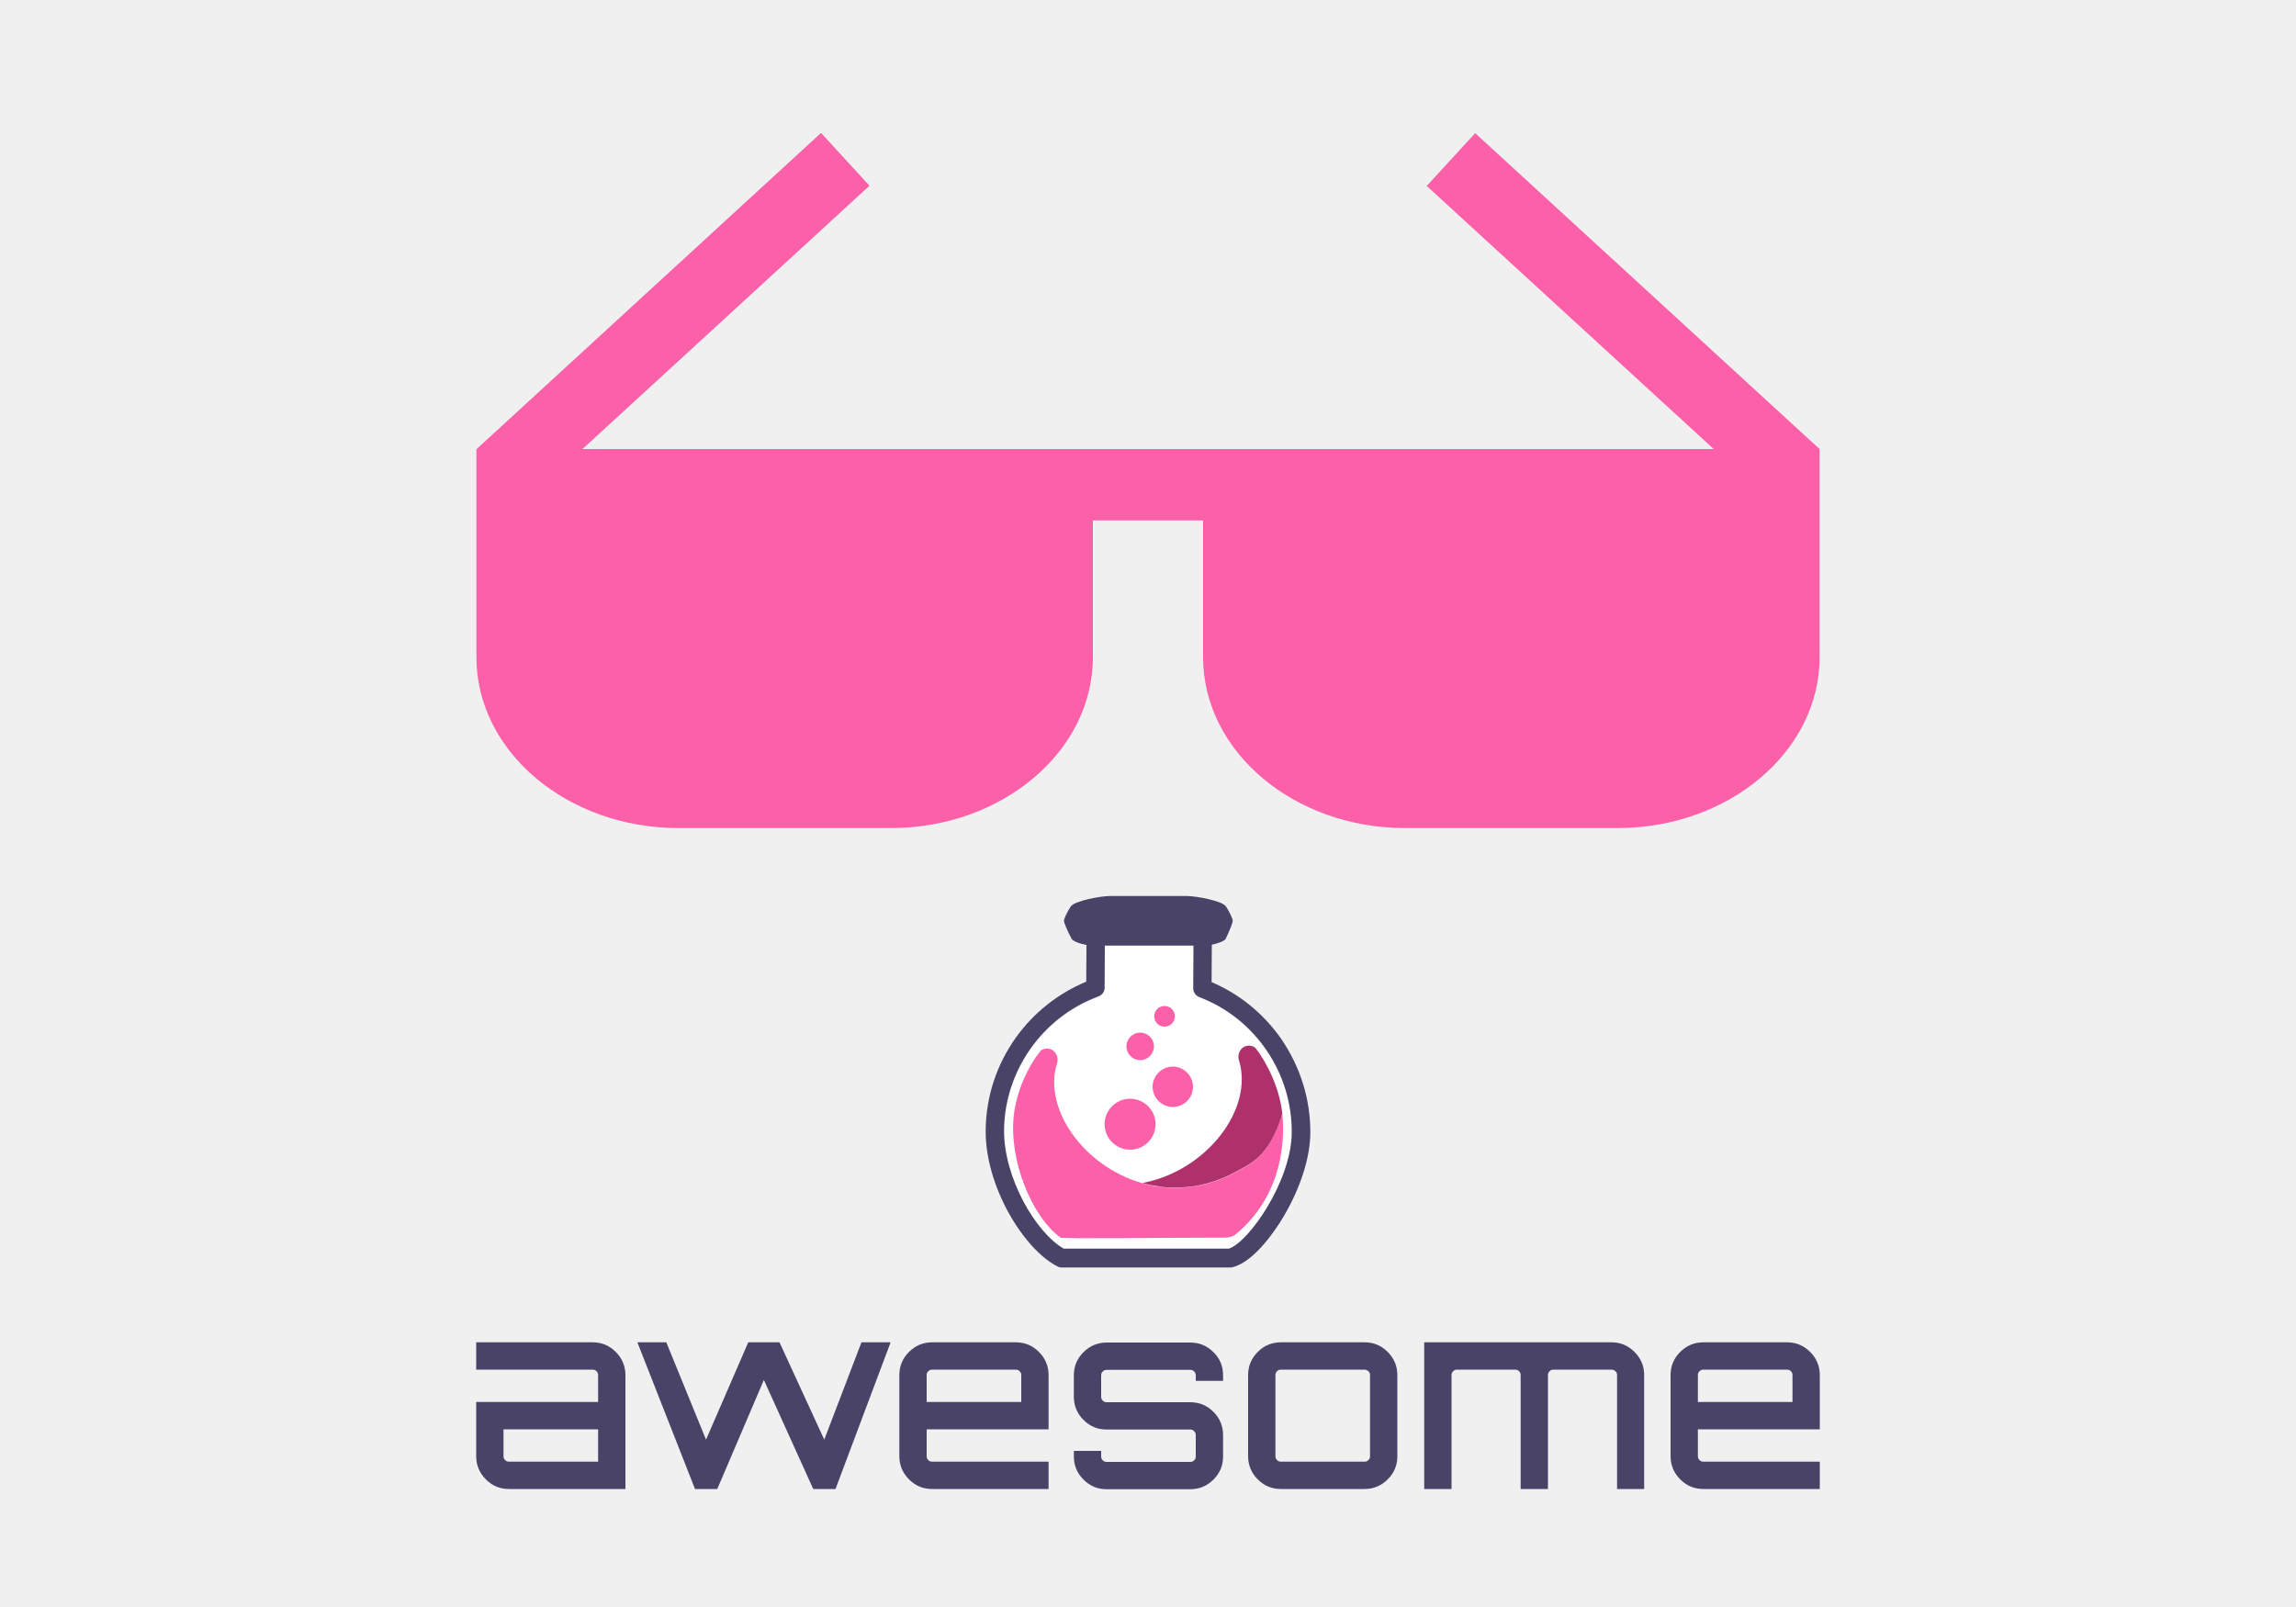
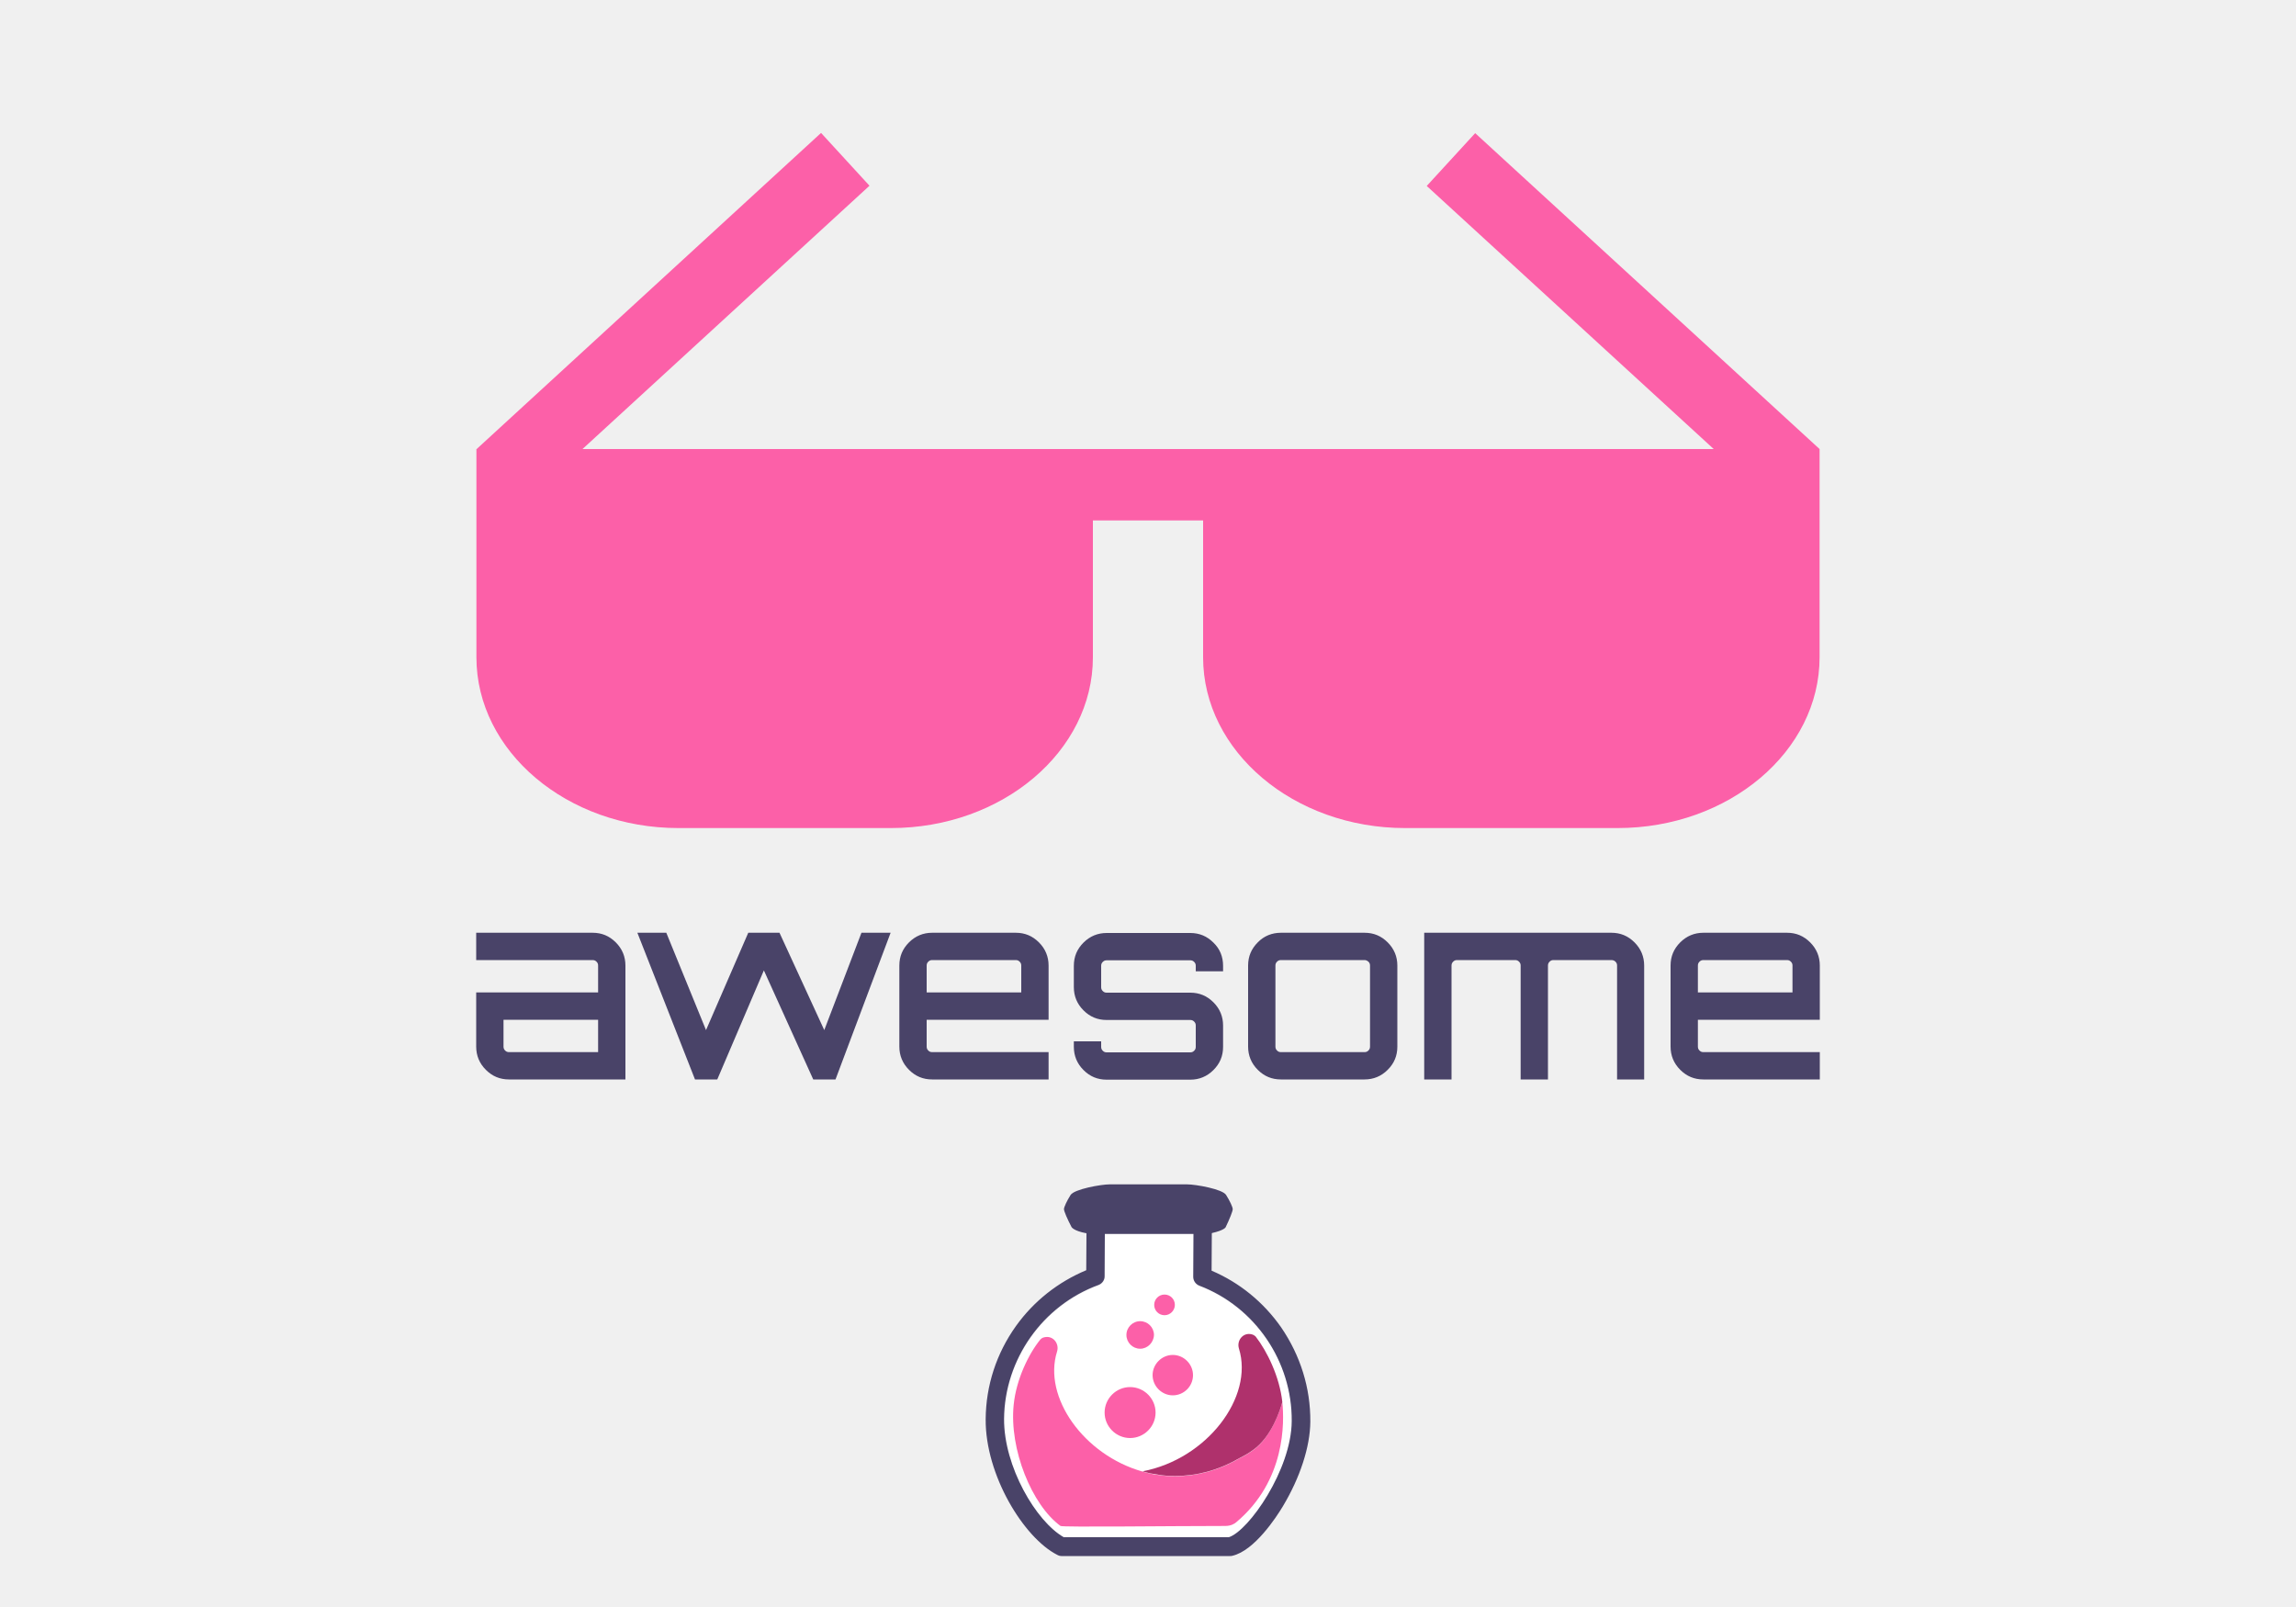
<svg xmlns="http://www.w3.org/2000/svg" version="1.1" id="Layer_1" x="0px" y="0px" viewBox="0 0 1000 700" style="enable-background:new 0 0 1000 700;" xml:space="preserve">
  <style type="text/css">
	.st0{fill:#FC60A8;}
	.st1{fill:#494368;}
	.st2{fill:#FFFFFF;}
	.st3{fill:#AF316C;}
</style>
+   <path class="st0" d="M792.5,195.6L642.5,58l-21.1,23l125,114.6H253.7l125-114.7l-21.1-23l-150,137.7h-0.1v90.7  c0,41,39.5,74.4,88,74.4H388c48.5,0,88-33.4,88-74.4v-59.6h48v59.6c0,41,39.5,74.4,88,74.4h92.5c48.5,0,88-33.4,88-74.4V195.6z" />
+   <path class="st1" d="M258.1,406.3c4,0,7.3,1.4,10.1,4.2c2.8,2.8,4.2,6.2,4.2,10.1v49.6h-50.7c-4,0-7.3-1.4-10.1-4.2  c-2.8-2.8-4.2-6.2-4.2-10.1v-23.6h53.1v-11.7c0-0.7-0.2-1.2-0.7-1.7s-1-0.7-1.7-0.7h-50.7v-11.9L258.1,406.3L258.1,406.3z   M260.5,458.3v-14.1h-41.2v11.7c0,0.7,0.2,1.2,0.7,1.7s1,0.7,1.7,0.7L260.5,458.3L260.5,458.3z M375.2,406.3h12.7l-24,63.9h-9.7  l-21.5-47.5l-20.3,47.5l-0.2-0.1l0.1,0.1h-9.6l-25.1-63.9h12.6l17.3,42.4l18.4-42.4h13.6l19.5,42.4L375.2,406.3z M442.4,406.3  c4,0,7.3,1.4,10.1,4.2c2.8,2.8,4.2,6.2,4.2,10.1v23.6h-53.1v11.7c0,0.7,0.2,1.2,0.7,1.7s1,0.7,1.7,0.7h50.7v11.9h-50.7  c-4,0-7.3-1.4-10.1-4.2c-2.8-2.8-4.2-6.2-4.2-10.1v-35.3c0-4,1.4-7.3,4.2-10.1c2.8-2.8,6.2-4.2,10.1-4.2L442.4,406.3L442.4,406.3z   M403.6,432.3h41.2v-11.7c0-0.7-0.2-1.2-0.7-1.7s-1-0.7-1.7-0.7H406c-0.7,0-1.2,0.2-1.7,0.7s-0.7,1-0.7,1.7L403.6,432.3L403.6,432.3  z M532.7,420.7v2.4h-11.9v-2.4c0-0.7-0.2-1.2-0.7-1.7s-1-0.7-1.7-0.7h-36.4c-0.7,0-1.2,0.2-1.7,0.7s-0.7,1-0.7,1.7v9.3  c0,0.7,0.2,1.2,0.7,1.7s1,0.7,1.7,0.7h36.4c4,0,7.3,1.4,10.1,4.2c2.8,2.8,4.2,6.2,4.2,10.1v9.3c0,4-1.4,7.3-4.2,10.1  c-2.8,2.8-6.2,4.2-10.1,4.2h-36.4c-4,0-7.3-1.4-10.1-4.2c-2.8-2.8-4.2-6.2-4.2-10.1v-2.4h11.9v2.4c0,0.7,0.2,1.2,0.7,1.7  s1,0.7,1.7,0.7h36.4c0.7,0,1.2-0.2,1.7-0.7s0.7-1,0.7-1.7v-9.3c0-0.7-0.2-1.2-0.7-1.7s-1-0.7-1.7-0.7h-36.4c-4,0-7.3-1.4-10.1-4.2  c-2.8-2.8-4.2-6.2-4.2-10.1v-9.3c0-4,1.4-7.3,4.2-10.1c2.8-2.8,6.2-4.2,10.1-4.2h36.4c4,0,7.3,1.4,10.1,4.2  C531.3,413.3,532.7,416.7,532.7,420.7z M557.9,406.3h36.4c4,0,7.3,1.4,10.1,4.2c2.8,2.8,4.2,6.2,4.2,10.1v35.3c0,4-1.4,7.3-4.2,10.1  c-2.8,2.8-6.2,4.2-10.1,4.2h-36.4c-4,0-7.3-1.4-10.1-4.2c-2.8-2.8-4.2-6.2-4.2-10.1v-35.3c0-4,1.4-7.3,4.2-10.1  C550.5,407.7,554,406.3,557.9,406.3L557.9,406.3z M594.3,418.2h-36.4c-0.7,0-1.2,0.2-1.7,0.7s-0.7,1-0.7,1.7v35.3  c0,0.7,0.2,1.2,0.7,1.7s1,0.7,1.7,0.7h36.4c0.7,0,1.2-0.2,1.7-0.7s0.7-1,0.7-1.7v-35.3c0-0.7-0.2-1.2-0.7-1.7  C595.5,418.5,595,418.2,594.3,418.2z M701.8,406.3c4,0,7.3,1.4,10.1,4.2c2.8,2.8,4.2,6.2,4.2,10.1v49.6h-11.8v-49.6  c0-0.7-0.2-1.2-0.7-1.7s-1.1-0.7-1.8-0.7h-25.2c-0.7,0-1.2,0.2-1.7,0.7s-0.7,1-0.7,1.7v49.6h-11.9v-49.6c0-0.7-0.2-1.2-0.7-1.7  s-1-0.7-1.7-0.7h-25.3c-0.7,0-1.2,0.2-1.7,0.7s-0.7,1-0.7,1.7v49.6h-11.9v-63.9H701.8z M778.3,406.3c4,0,7.3,1.4,10.1,4.2  c2.8,2.8,4.2,6.2,4.2,10.1v23.6h-53.1v11.7c0,0.7,0.2,1.2,0.7,1.7s1,0.7,1.7,0.7h50.7v11.9h-50.7c-4,0-7.3-1.4-10.1-4.2  c-2.8-2.8-4.2-6.2-4.2-10.1v-35.3c0-4,1.4-7.3,4.2-10.1c2.8-2.8,6.2-4.2,10.1-4.2L778.3,406.3L778.3,406.3z M739.5,432.3h41.2v-11.7  c0-0.7-0.2-1.2-0.7-1.7s-1-0.7-1.7-0.7h-36.4c-0.7,0-1.2,0.2-1.7,0.7s-0.7,1-0.7,1.7L739.5,432.3L739.5,432.3z" />
  <g>
-     <path class="st0" d="M792.5,195.6L642.5,58l-21.1,23l125,114.6H253.7l125-114.7l-21.1-23l-150,137.7h-0.1v90.7   c0,41,39.5,74.4,88,74.4H388c48.5,0,88-33.4,88-74.4v-59.6h48v59.6c0,41,39.5,74.4,88,74.4h92.5c48.5,0,88-33.4,88-74.4V195.6z" />
-     <path class="st1" d="M258.1,584.7c4,0,7.3,1.4,10.1,4.2c2.8,2.8,4.2,6.2,4.2,10.1v49.6h-50.7c-4,0-7.3-1.4-10.1-4.2   c-2.8-2.8-4.2-6.2-4.2-10.1v-23.6h53.1V599c0-0.7-0.2-1.2-0.7-1.7s-1-0.7-1.7-0.7h-50.7v-11.9L258.1,584.7L258.1,584.7z    M260.5,636.7v-14.1h-41.2v11.7c0,0.7,0.2,1.2,0.7,1.7s1,0.7,1.7,0.7H260.5L260.5,636.7z M375.2,584.7h12.7l-24,63.9h-9.7   l-21.5-47.5l-20.3,47.5l-0.2-0.1l0.1,0.1h-9.6l-25.1-63.9h12.6l17.3,42.4l18.4-42.4h13.6l19.5,42.4L375.2,584.7z M442.4,584.7   c4,0,7.3,1.4,10.1,4.2c2.8,2.8,4.2,6.2,4.2,10.1v23.6h-53.1v11.7c0,0.7,0.2,1.2,0.7,1.7s1,0.7,1.7,0.7h50.7v11.9h-50.7   c-4,0-7.3-1.4-10.1-4.2c-2.8-2.8-4.2-6.2-4.2-10.1V599c0-4,1.4-7.3,4.2-10.1c2.8-2.8,6.2-4.2,10.1-4.2L442.4,584.7L442.4,584.7z    M403.6,610.7h41.2V599c0-0.7-0.2-1.2-0.7-1.7s-1-0.7-1.7-0.7H406c-0.7,0-1.2,0.2-1.7,0.7s-0.7,1-0.7,1.7L403.6,610.7L403.6,610.7z    M532.7,599.1v2.4h-11.9v-2.4c0-0.7-0.2-1.2-0.7-1.7s-1-0.7-1.7-0.7h-36.4c-0.7,0-1.2,0.2-1.7,0.7s-0.7,1-0.7,1.7v9.3   c0,0.7,0.2,1.2,0.7,1.7s1,0.7,1.7,0.7h36.4c4,0,7.3,1.4,10.1,4.2c2.8,2.8,4.2,6.2,4.2,10.1v9.3c0,4-1.4,7.3-4.2,10.1   s-6.2,4.2-10.1,4.2h-36.4c-4,0-7.3-1.4-10.1-4.2c-2.8-2.8-4.2-6.2-4.2-10.1V632h11.9v2.4c0,0.7,0.2,1.2,0.7,1.7s1,0.7,1.7,0.7h36.4   c0.7,0,1.2-0.2,1.7-0.7s0.7-1,0.7-1.7v-9.3c0-0.7-0.2-1.2-0.7-1.7s-1-0.7-1.7-0.7h-36.4c-4,0-7.3-1.4-10.1-4.2   c-2.8-2.8-4.2-6.2-4.2-10.1v-9.3c0-4,1.4-7.3,4.2-10.1c2.8-2.8,6.2-4.2,10.1-4.2h36.4c4,0,7.3,1.4,10.1,4.2   C531.3,591.7,532.7,595.1,532.7,599.1z M557.9,584.7h36.4c4,0,7.3,1.4,10.1,4.2c2.8,2.8,4.2,6.2,4.2,10.1v35.3   c0,4-1.4,7.3-4.2,10.1c-2.8,2.8-6.2,4.2-10.1,4.2h-36.4c-4,0-7.3-1.4-10.1-4.2s-4.2-6.2-4.2-10.1V599c0-4,1.4-7.3,4.2-10.1   C550.5,586.1,554,584.7,557.9,584.7L557.9,584.7z M594.3,596.6h-36.4c-0.7,0-1.2,0.2-1.7,0.7s-0.7,1-0.7,1.7v35.3   c0,0.7,0.2,1.2,0.7,1.7s1,0.7,1.7,0.7h36.4c0.7,0,1.2-0.2,1.7-0.7s0.7-1,0.7-1.7V599c0-0.7-0.2-1.2-0.7-1.7   C595.5,596.9,595,596.6,594.3,596.6z M701.8,584.7c4,0,7.3,1.4,10.1,4.2c2.8,2.8,4.2,6.2,4.2,10.1v49.6h-11.8V599   c0-0.7-0.2-1.2-0.7-1.7s-1.1-0.7-1.8-0.7h-25.2c-0.7,0-1.2,0.2-1.7,0.7s-0.7,1-0.7,1.7v49.6h-11.9V599c0-0.7-0.2-1.2-0.7-1.7   s-1-0.7-1.7-0.7h-25.3c-0.7,0-1.2,0.2-1.7,0.7s-0.7,1-0.7,1.7v49.6h-11.9v-63.9H701.8z M778.3,584.7c4,0,7.3,1.4,10.1,4.2   c2.8,2.8,4.2,6.2,4.2,10.1v23.6h-53.1v11.7c0,0.7,0.2,1.2,0.7,1.7s1,0.7,1.7,0.7h50.7v11.9h-50.7c-4,0-7.3-1.4-10.1-4.2   c-2.8-2.8-4.2-6.2-4.2-10.1V599c0-4,1.4-7.3,4.2-10.1c2.8-2.8,6.2-4.2,10.1-4.2L778.3,584.7L778.3,584.7z M739.5,610.7h41.2V599   c0-0.7-0.2-1.2-0.7-1.7s-1-0.7-1.7-0.7h-36.4c-0.7,0-1.2,0.2-1.7,0.7s-0.7,1-0.7,1.7L739.5,610.7L739.5,610.7z" />
+     <path class="st2" d="M562.7,619.2c-0.2,21.2-18.8,47.9-27.4,50.6h-34.5c-15.9,0-32.3,0-37.4,0c-12.1-6.9-26.1-30.8-26-51.5   c0.2-26,16.8-49.5,41.2-58.4c1.6-0.6,2.6-2.1,2.6-3.7l0.1-18.6h38.7l-0.1,18.9c0,1.7,1,3.1,2.6,3.8   C546.7,569.5,562.9,593.2,562.7,619.2z" />
+     <path class="st1" d="M570.7,619.3c-0.1,11-4.5,24.4-12,36.9c-2.7,4.5-12.3,19.3-22,21.5c-0.3,0.1-0.6,0.1-0.9,0.1   c-3.1,0-18.6,0-35,0h-38.5c-0.6,0-1.3-0.2-1.8-0.5c-14.6-7.4-31.4-34.8-31.2-59.1c0.1-14.7,4.7-28.7,13.2-40.6   c7.8-10.9,18.4-19.2,30.6-24.3l0.1-16.1l0-6.1c0-2.2,1.8-4,4-4c2.2,0,4,1.8,4,4l0,6.3l-0.1,18.6c0,1.6-1.1,3.1-2.6,3.7   c-24.4,8.9-41,32.4-41.2,58.4c-0.1,20.7,13.9,44.6,26,51.5c5.1,0,21.5,0,37.4,0h34.5c8.6-2.7,27.3-29.4,27.4-50.6   c0.2-26-16-49.8-40.3-59c-1.5-0.6-2.6-2.1-2.6-3.8l0.1-18.9l0-6c0-2.2,1.8-4,4-4c2.2,0,4,1.8,4,4l0,5.5l-0.1,16.7   c12.2,5.2,22.6,13.7,30.3,24.7C566.4,590.5,570.8,604.6,570.7,619.3z" />
    <g>
-       <path class="st2" d="M562.7,493.6c-0.2,21.2-18.8,47.9-27.4,50.6h-34.5c-15.9,0-32.3,0-37.4,0c-12.1-6.9-26.1-30.8-26-51.5    c0.2-26,16.8-49.5,41.2-58.4c1.6-0.6,2.6-2.1,2.6-3.7l0.1-18.6h38.7l-0.1,18.9c0,1.7,1,3.1,2.6,3.8    C546.7,443.8,562.9,467.5,562.7,493.6z" />
-       <path class="st1" d="M570.7,493.6c-0.1,11-4.5,24.4-12,36.9c-2.7,4.5-12.3,19.3-22,21.5c-0.3,0.1-0.6,0.1-0.9,0.1    c-3.1,0-18.6,0-35,0h-38.5c-0.6,0-1.3-0.2-1.8-0.5c-14.6-7.4-31.4-34.8-31.2-59.1c0.1-14.7,4.7-28.7,13.2-40.6    c7.8-10.9,18.4-19.2,30.6-24.3l0.1-16.1l0-6.1c0-2.2,1.8-4,4-4c2.2,0,4,1.8,4,4l0,6.3l-0.1,18.6c0,1.6-1.1,3.1-2.6,3.7    c-24.4,8.9-41,32.4-41.2,58.4c-0.1,20.7,13.9,44.6,26,51.5c5.1,0,21.5,0,37.4,0h34.5c8.6-2.7,27.3-29.4,27.4-50.6    c0.2-26-16-49.8-40.3-59c-1.5-0.6-2.6-2.1-2.6-3.8l0.1-18.9l0-6c0-2.2,1.8-4,4-4c2.2,0,4,1.8,4,4l0,5.5l-0.1,16.7    c12.2,5.2,22.6,13.7,30.3,24.7C566.4,464.8,570.8,478.9,570.7,493.6z" />
-       <g>
-         <path class="st1" d="M534,394.9c1.6,2.5,2.9,5.3,2.9,6.2c0,0.9-1.4,4.4-3.1,7.9c0,0-0.6,1.3-5.9,2.5c-1.3,0.3-1.3,0.3-1.3,0.3     c-1.5,0.1-5.9,0.1-9.7,0.1h-33.6c-3.9,0-8,0-9.1-0.1c0,0,0,0-1-0.2c-5.6-1-6.5-2.7-6.5-2.7c-1.8-3.4-3.3-6.9-3.3-7.8     c0-0.9,1.3-3.7,2.9-6.2s13.2-4.6,17-4.6H517C520.9,390.3,532.5,392.4,534,394.9z" />
-       </g>
-       <path class="st0" d="M538.4,537.5c-0.7,0.6-2.2,1.6-4.8,1.6c-23.9,0-70.9,0.6-71.7,0c-12.5-9.1-22.4-33.5-20.4-52.8    c1.1-11.1,6.6-22.3,11.6-28.4c0.6-0.7,1.4-1,2.4-1.1c3.4-0.4,5.9,3,4.9,6.3c-6.3,19.9,11.7,45.1,37.2,52.3c0,0,0.1,0,0.1,0    c1.1,0.4,2.3,0.6,3.4,0.9c1.2,0.3,2.4,0.5,3.6,0.6c1.1,0.2,2.2,0.3,3.3,0.4c0.2,0,0.4,0,0.6,0c1.2,0.1,2.3,0.1,3.5,0.1    c8.9,0,18.3-2.3,27.6-7.7c0.2-0.1,5.4-2.5,8.9-6c7-7.2,9.9-18.5,9.9-18.5C559.4,493.7,560,519.4,538.4,537.5z" />
-       <path class="st3" d="M558.5,485.1c0,0-2.8,11.4-9.9,18.5c-3.5,3.5-8.7,5.9-8.9,6c-9.3,5.4-18.7,7.7-27.6,7.7c-1.2,0-2.4,0-3.5-0.1    c-0.2,0-0.4,0-0.6,0c-1.1-0.1-2.2-0.2-3.3-0.4c-1.2-0.2-2.4-0.4-3.6-0.6c-1.1-0.3-2.3-0.5-3.4-0.9c0,0-0.1,0-0.1,0    c28-5.3,48.6-32.3,42-53.5c-1-3.3,1.5-6.7,4.9-6.3c1,0.1,1.8,0.5,2.4,1.1C551.8,462.9,557.3,473.9,558.5,485.1z" />
-       <path class="st0" d="M510.8,482.2L510.8,482.2c-4.8,0-8.8-4-8.8-8.8v0c0-4.8,4-8.8,8.8-8.8l0,0c4.8,0,8.8,4,8.8,8.8v0    C519.6,478.3,515.6,482.2,510.8,482.2z" />
-       <path class="st0" d="M492.2,500.8L492.2,500.8c-6.1,0-11.1-5-11.1-11.1v0c0-6.1,5-11.1,11.1-11.1l0,0c6.1,0,11.1,5,11.1,11.1v0    C503.3,495.8,498.3,500.8,492.2,500.8z" />
-       <path class="st0" d="M496.6,461.8L496.6,461.8c-3.3,0-6-2.7-6-6l0,0c0-3.3,2.7-6,6-6l0,0c3.3,0,6,2.7,6,6l0,0    C502.5,459.2,499.8,461.8,496.6,461.8z" />
-       <path class="st0" d="M507.2,447.2L507.2,447.2c-2.5,0-4.5-2-4.5-4.5l0,0c0-2.5,2-4.5,4.5-4.5l0,0c2.5,0,4.5,2,4.5,4.5l0,0    C511.7,445.2,509.7,447.2,507.2,447.2z" />
+       <path class="st1" d="M534,520.5c1.6,2.5,2.9,5.3,2.9,6.2c0,0.9-1.4,4.4-3.1,7.9c0,0-0.6,1.3-5.9,2.5c-1.3,0.3-1.3,0.3-1.3,0.3    c-1.5,0.1-5.9,0.1-9.7,0.1h-33.6c-3.9,0-8,0-9.1-0.1c0,0,0,0-1-0.2c-5.6-1-6.5-2.7-6.5-2.7c-1.8-3.4-3.3-6.9-3.3-7.8    c0-0.9,1.3-3.7,2.9-6.2c1.6-2.5,13.2-4.6,17-4.6H517C520.9,515.9,532.5,518,534,520.5z" />
    </g>
+     <path class="st0" d="M538.4,663.1c-0.7,0.6-2.2,1.6-4.8,1.6c-23.9,0-70.9,0.6-71.7,0c-12.5-9.1-22.4-33.5-20.4-52.8   c1.1-11.1,6.6-22.3,11.6-28.4c0.6-0.7,1.4-1,2.4-1.1c3.4-0.4,5.9,3,4.9,6.3c-6.3,19.9,11.7,45.1,37.2,52.3c0,0,0.1,0,0.1,0   c1.1,0.4,2.3,0.6,3.4,0.9c1.2,0.3,2.4,0.5,3.6,0.6c1.1,0.2,2.2,0.3,3.3,0.4c0.2,0,0.4,0,0.6,0c1.2,0.1,2.3,0.1,3.5,0.1   c8.9,0,18.3-2.3,27.6-7.7c0.2-0.1,5.4-2.5,8.9-6c7-7.2,9.9-18.5,9.9-18.5C559.4,619.4,560,645,538.4,663.1z" />
+     <path class="st3" d="M558.5,610.7c0,0-2.8,11.4-9.9,18.5c-3.5,3.5-8.7,5.9-8.9,6c-9.3,5.4-18.7,7.7-27.6,7.7c-1.2,0-2.4,0-3.5-0.1   c-0.2,0-0.4,0-0.6,0c-1.1-0.1-2.2-0.2-3.3-0.4c-1.2-0.2-2.4-0.4-3.6-0.6c-1.1-0.3-2.3-0.5-3.4-0.9c0,0-0.1,0-0.1,0   c28-5.3,48.6-32.3,42-53.5c-1-3.3,1.5-6.7,4.9-6.3c1,0.1,1.8,0.5,2.4,1.1C551.8,588.5,557.3,599.6,558.5,610.7z" />
+     <path class="st0" d="M510.8,607.8L510.8,607.8c-4.8,0-8.8-4-8.8-8.8l0,0c0-4.8,4-8.8,8.8-8.8l0,0c4.8,0,8.8,4,8.8,8.8l0,0   C519.6,603.9,515.6,607.8,510.8,607.8z" />
+     <path class="st0" d="M492.2,626.4L492.2,626.4c-6.1,0-11.1-5-11.1-11.1v0c0-6.1,5-11.1,11.1-11.1l0,0c6.1,0,11.1,5,11.1,11.1v0   C503.3,621.4,498.3,626.4,492.2,626.4z" />
+     <path class="st0" d="M496.6,587.5L496.6,587.5c-3.3,0-6-2.7-6-6l0,0c0-3.3,2.7-6,6-6l0,0c3.3,0,6,2.7,6,6l0,0   C502.5,584.8,499.8,587.5,496.6,587.5z" />
+     <path class="st0" d="M507.2,572.9L507.2,572.9c-2.5,0-4.5-2-4.5-4.5l0,0c0-2.5,2-4.5,4.5-4.5l0,0c2.5,0,4.5,2,4.5,4.5l0,0   C511.7,570.8,509.7,572.9,507.2,572.9z" />
  </g>
</svg>
